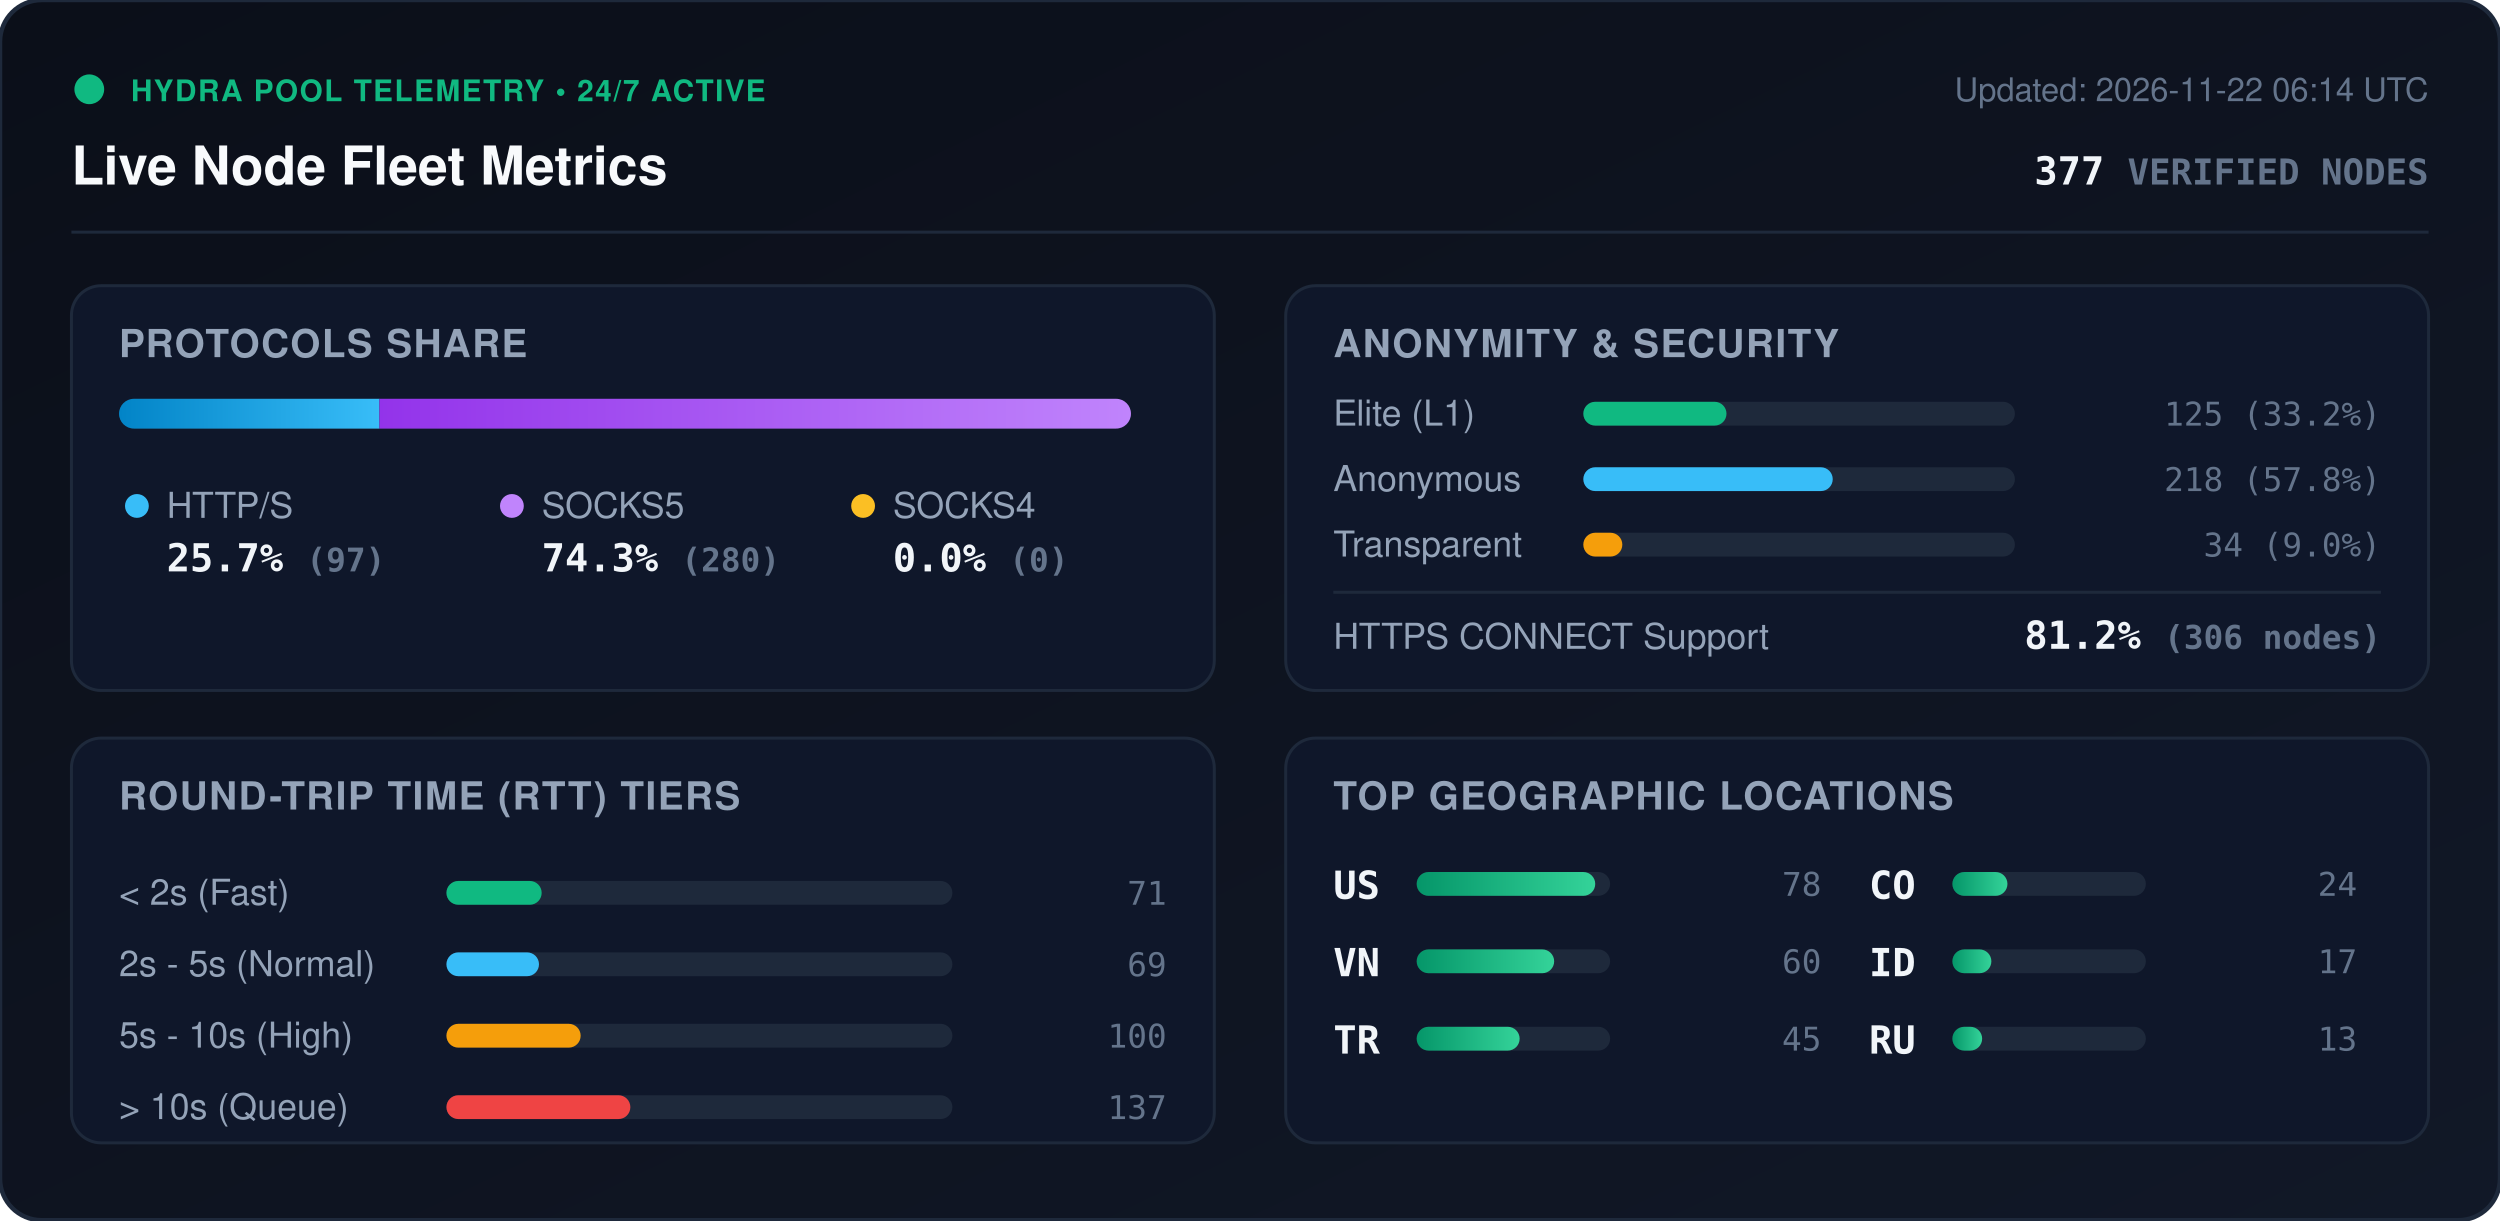
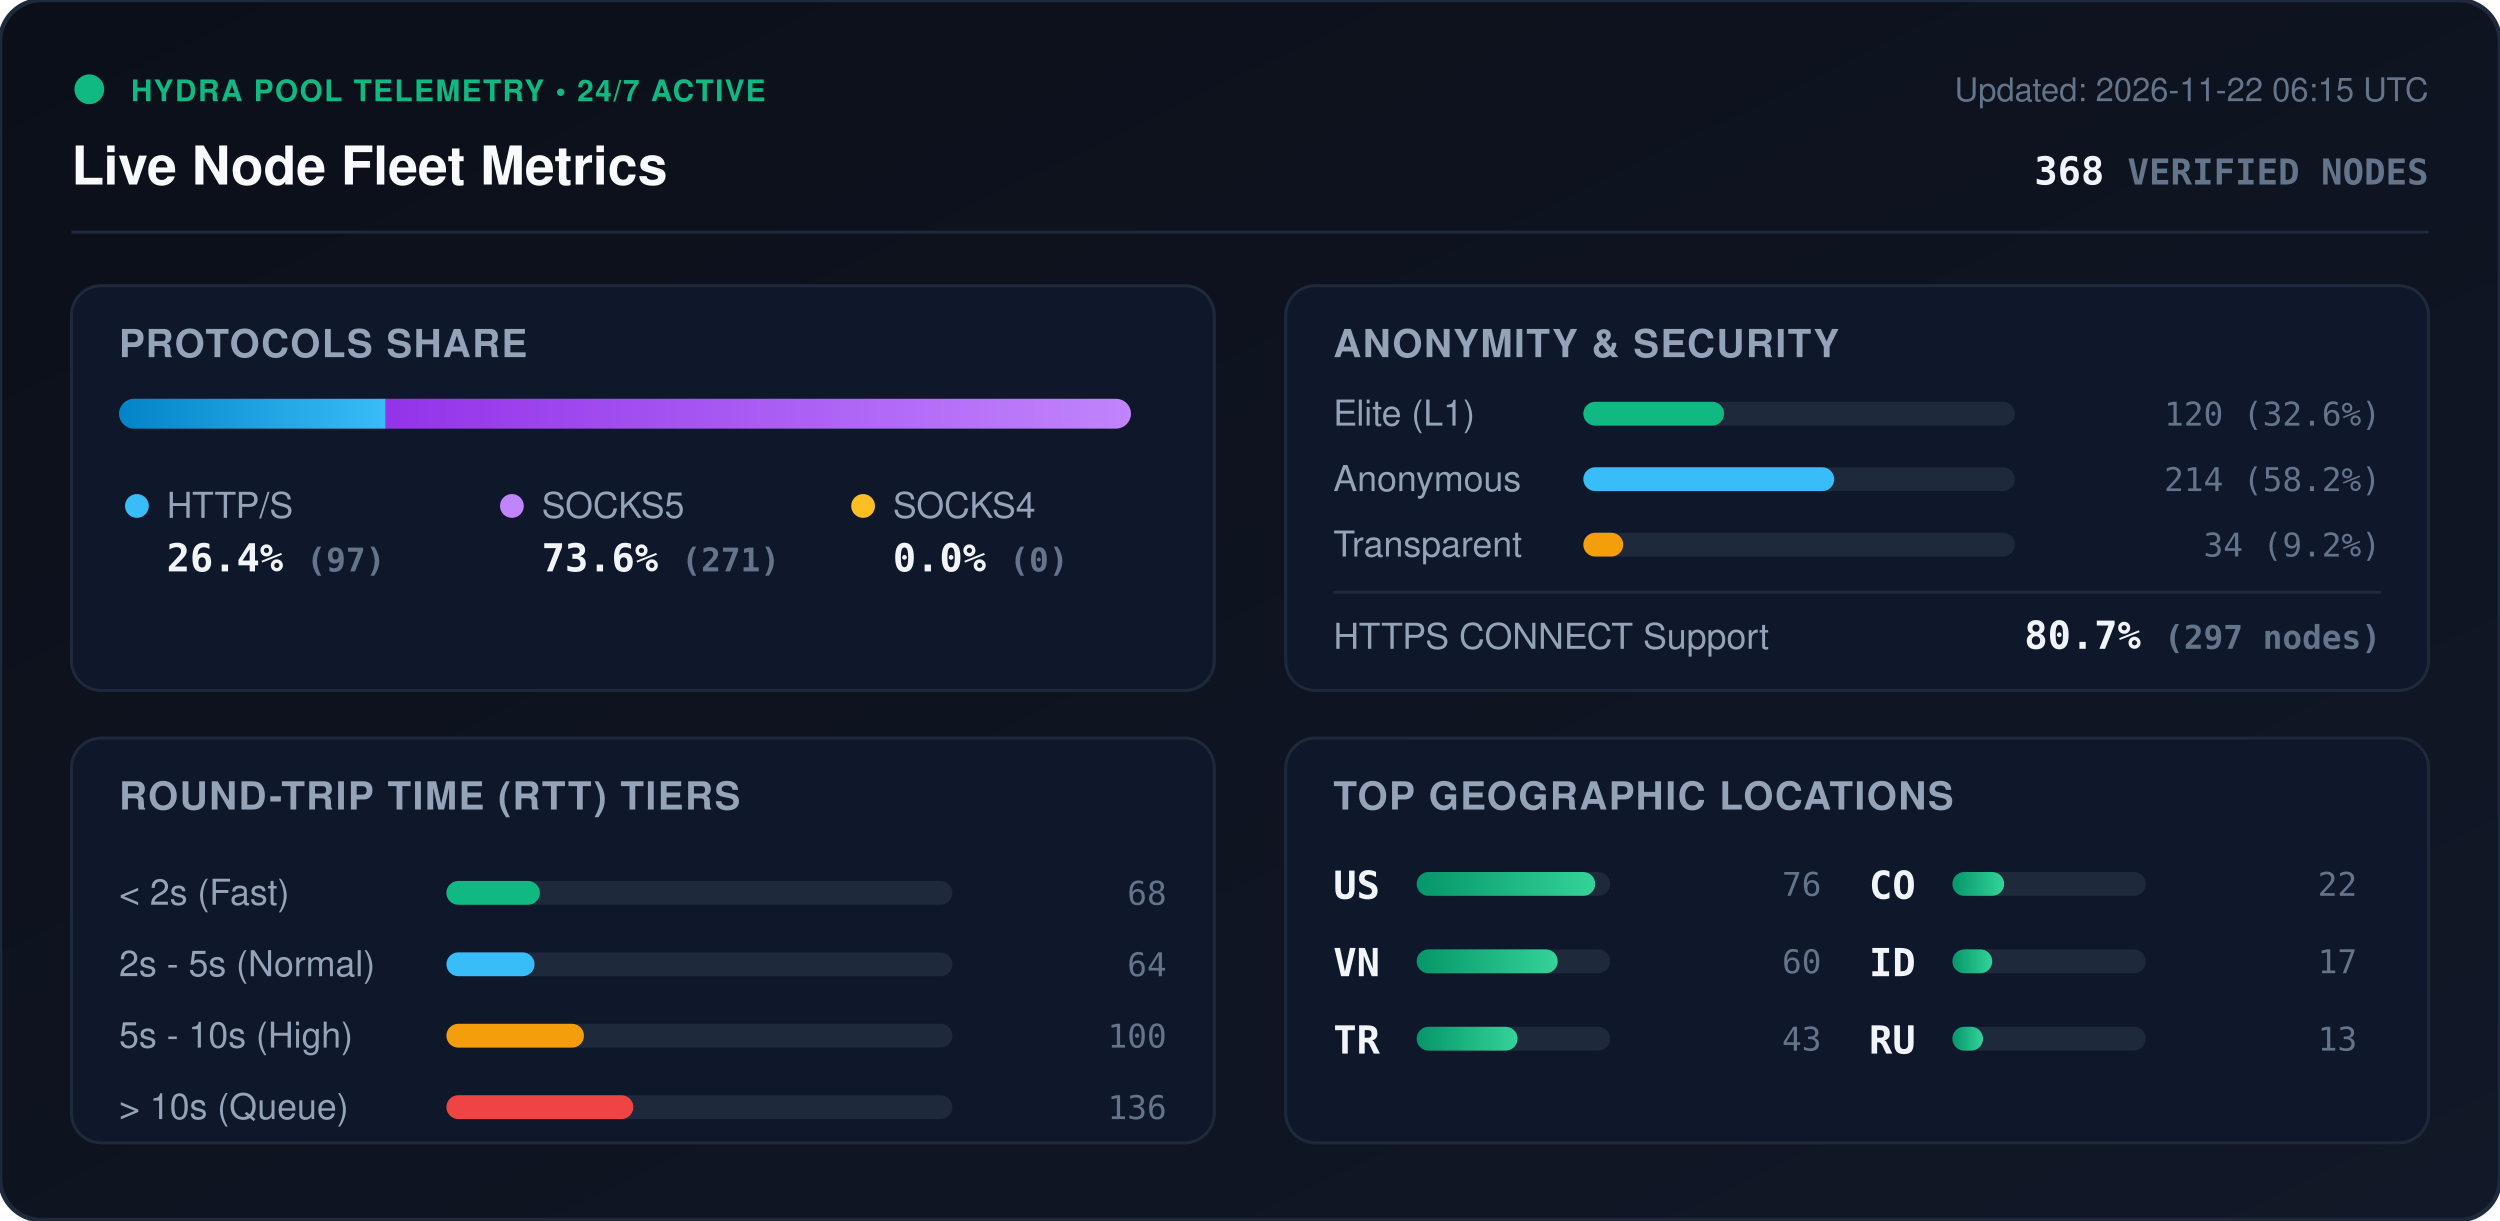
<svg xmlns="http://www.w3.org/2000/svg" viewBox="0 0 840 410" width="840" height="410" style="max-width: 100%; height: auto;">
  <defs>
    <linearGradient id="bg" x1="0%" y1="0%" x2="100%" y2="100%">
      <stop offset="0%" stop-color="#0b0f19" />
      <stop offset="100%" stop-color="#111827" />
    </linearGradient>
    <linearGradient id="bar-http" x1="0%" y1="0%" x2="100%" y2="0%">
      <stop offset="0%" stop-color="#0284c7" />
      <stop offset="100%" stop-color="#38bdf8" />
    </linearGradient>
    <linearGradient id="bar-socks5" x1="0%" y1="0%" x2="100%" y2="0%">
      <stop offset="0%" stop-color="#9333ea" />
      <stop offset="100%" stop-color="#c084fc" />
    </linearGradient>
    <linearGradient id="bar-socks4" x1="0%" y1="0%" x2="100%" y2="0%">
      <stop offset="0%" stop-color="#d97706" />
      <stop offset="100%" stop-color="#fbbf24" />
    </linearGradient>
    <linearGradient id="bar-green" x1="0%" y1="0%" x2="100%" y2="0%">
      <stop offset="0%" stop-color="#059669" />
      <stop offset="100%" stop-color="#34d399" />
    </linearGradient>
    <clipPath id="prog-track-clip">
      <rect width="340.0" height="10" rx="5" />
    </clipPath>
    <style>
      .title { font: 700 18px -apple-system, BlinkMacSystemFont, 'Segoe UI', Helvetica, Arial, sans-serif; fill: #f8fafc; }
      .sub { font: 500 11px -apple-system, BlinkMacSystemFont, 'Segoe UI', Helvetica, Arial, sans-serif; fill: #64748b; }
      .section-hdr { font: 600 13px -apple-system, BlinkMacSystemFont, 'Segoe UI', Helvetica, Arial, sans-serif; fill: #94a3b8; letter-spacing: 0.5px; }
      .metric-val { font: 700 13px -apple-system, BlinkMacSystemFont, 'Segoe UI', Helvetica, Arial, sans-serif; fill: #f1f5f9; }
      .metric-lbl { font: 500 12px -apple-system, BlinkMacSystemFont, 'Segoe UI', Helvetica, Arial, sans-serif; fill: #94a3b8; }
      .badge-txt { font: 700 10px -apple-system, BlinkMacSystemFont, 'Segoe UI', Helvetica, Arial, sans-serif; fill: #10b981; letter-spacing: 0.5px; }
      .mono { font-family: ui-monospace, SFMono-Regular, Menlo, Monaco, Consolas, monospace; }
      .pulse { animation: beacon 2s infinite ease-in-out; }
      @keyframes beacon { 0%, 100% { opacity: 1; } 50% { opacity: 0.35; } }
    </style>
  </defs>
  <rect width="840" height="410" rx="14" fill="url(#bg)" stroke="#1e293b" stroke-width="1.5" />
  <g transform="translate(24, 24)">
    <circle cx="6" cy="6" r="5" fill="#10b981" class="pulse" />
    <text x="20" y="10" class="badge-txt">HYDRA POOL TELEMETRY • 24/7 ACTIVE</text>
    <text x="0" y="38" class="title">Live Node Fleet Metrics</text>
-     <text x="792" y="10" text-anchor="end" class="sub">Updated: 2026-11-22 06:14 UTC</text>
-     <text x="792" y="38" text-anchor="end" class="metric-val mono" fill="#38bdf8">377 <tspan font-size="12" fill="#64748b">VERIFIED NODES</tspan>
+     <text x="792" y="10" text-anchor="end" class="sub">Updated: 2026-11-22 06:15 UTC</text>
+     <text x="792" y="38" text-anchor="end" class="metric-val mono" fill="#38bdf8">368 <tspan font-size="12" fill="#64748b">VERIFIED NODES</tspan>
    </text>
  </g>
  <line x1="24" y1="78" x2="816" y2="78" stroke="#1e293b" stroke-width="1" />
  <g transform="translate(24, 96)">
    <rect width="384" height="136" rx="10" fill="#0f172a" stroke="#1e293b" />
    <text x="16" y="24" class="section-hdr">PROTOCOLS SHARE</text>
    <g transform="translate(16, 38)">
      <rect width="340.0" height="10" rx="5" fill="#1e293b" />
      <g clip-path="url(#prog-track-clip)">
-         <rect x="0" width="87.5" height="10" fill="url(#bar-http)" />
-         <rect x="87.5" width="252.5" height="10" fill="url(#bar-socks5)" />
+         <rect x="0" width="89.6" height="10" fill="url(#bar-http)" />
+         <rect x="89.6" width="250.4" height="10" fill="url(#bar-socks5)" />
        <rect x="340.0" width="0.0" height="10" fill="url(#bar-socks4)" />
      </g>
    </g>
    <g transform="translate(16, 68)">
      <circle cx="6" cy="6" r="4" fill="#38bdf8" />
      <text x="16" y="10" class="metric-lbl">HTTP/S</text>
-       <text x="16" y="28" class="metric-val mono">25.7% <tspan font-size="11" fill="#64748b">(97)</tspan>
+       <text x="16" y="28" class="metric-val mono">26.4% <tspan font-size="11" fill="#64748b">(97)</tspan>
      </text>
      <circle cx="132" cy="6" r="4" fill="#c084fc" />
      <text x="142" y="10" class="metric-lbl">SOCKS5</text>
-       <text x="142" y="28" class="metric-val mono">74.3% <tspan font-size="11" fill="#64748b">(280)</tspan>
+       <text x="142" y="28" class="metric-val mono">73.6% <tspan font-size="11" fill="#64748b">(271)</tspan>
      </text>
      <circle cx="250" cy="6" r="4" fill="#fbbf24" />
      <text x="260" y="10" class="metric-lbl">SOCKS4</text>
      <text x="260" y="28" class="metric-val mono">0.0% <tspan font-size="11" fill="#64748b">(0)</tspan>
      </text>
    </g>
  </g>
  <g transform="translate(432, 96)">
    <rect width="384" height="136" rx="10" fill="#0f172a" stroke="#1e293b" />
    <text x="16" y="24" class="section-hdr">ANONYMITY &amp; SECURITY</text>
    <text x="16" y="47" class="metric-lbl">Elite (L1)</text>
    <rect x="100" y="39" width="145.0" height="8" rx="4" fill="#1e293b" />
-     <rect x="100" y="39" width="48.1" height="8" rx="4" fill="#10b981" />
-     <text x="368" y="47" text-anchor="end" class="mono sub" fill="#e2e8f0">125 (33.2%)</text>
+     <rect x="100" y="39" width="47.3" height="8" rx="4" fill="#10b981" />
+     <text x="368" y="47" text-anchor="end" class="mono sub" fill="#e2e8f0">120 (32.6%)</text>
    <text x="16" y="69" class="metric-lbl">Anonymous</text>
    <rect x="100" y="61" width="145.0" height="8" rx="4" fill="#1e293b" />
-     <rect x="100" y="61" width="83.8" height="8" rx="4" fill="#38bdf8" />
-     <text x="368" y="69" text-anchor="end" class="mono sub" fill="#e2e8f0">218 (57.8%)</text>
+     <rect x="100" y="61" width="84.3" height="8" rx="4" fill="#38bdf8" />
+     <text x="368" y="69" text-anchor="end" class="mono sub" fill="#e2e8f0">214 (58.2%)</text>
    <text x="16" y="91" class="metric-lbl">Transparent</text>
    <rect x="100" y="83" width="145.0" height="8" rx="4" fill="#1e293b" />
-     <rect x="100" y="83" width="13.1" height="8" rx="4" fill="#f59e0b" />
-     <text x="368" y="91" text-anchor="end" class="mono sub" fill="#e2e8f0">34 (9.0%)</text>
+     <rect x="100" y="83" width="13.4" height="8" rx="4" fill="#f59e0b" />
+     <text x="368" y="91" text-anchor="end" class="mono sub" fill="#e2e8f0">34 (9.2%)</text>
    <line x1="16" y1="103" x2="368" y2="103" stroke="#1e293b" stroke-width="1" />
    <text x="16" y="122" class="metric-lbl">HTTPS CONNECT Support</text>
-     <text x="368" y="122" text-anchor="end" class="metric-val mono" fill="#34d399">81.2% <tspan font-size="11" fill="#64748b">(306 nodes)</tspan>
+     <text x="368" y="122" text-anchor="end" class="metric-val mono" fill="#34d399">80.7% <tspan font-size="11" fill="#64748b">(297 nodes)</tspan>
    </text>
  </g>
  <g transform="translate(24, 248)">
    <rect width="384" height="136" rx="10" fill="#0f172a" stroke="#1e293b" />
    <text x="16" y="24" class="section-hdr">ROUND-TRIP TIME (RTT) TIERS</text>
    <g transform="translate(16, 42)">
      <text x="0" y="14" class="metric-lbl">&lt; 2s (Fast)</text>
      <rect x="110" y="6" width="170" height="8" rx="4" fill="#1e293b" />
-       <rect x="110" y="6" width="32.0" height="8" rx="4" fill="#10b981" />
-       <text x="352" y="14" text-anchor="end" class="mono sub">71</text>
+       <rect x="110" y="6" width="31.4" height="8" rx="4" fill="#10b981" />
+       <text x="352" y="14" text-anchor="end" class="mono sub">68</text>
      <text x="0" y="38" class="metric-lbl">2s - 5s (Normal)</text>
      <rect x="110" y="30" width="170" height="8" rx="4" fill="#1e293b" />
-       <rect x="110" y="30" width="31.1" height="8" rx="4" fill="#38bdf8" />
-       <text x="352" y="38" text-anchor="end" class="mono sub">69</text>
+       <rect x="110" y="30" width="29.6" height="8" rx="4" fill="#38bdf8" />
+       <text x="352" y="38" text-anchor="end" class="mono sub">64</text>
      <text x="0" y="62" class="metric-lbl">5s - 10s (High)</text>
      <rect x="110" y="54" width="170" height="8" rx="4" fill="#1e293b" />
-       <rect x="110" y="54" width="45.1" height="8" rx="4" fill="#f59e0b" />
+       <rect x="110" y="54" width="46.2" height="8" rx="4" fill="#f59e0b" />
      <text x="352" y="62" text-anchor="end" class="mono sub">100</text>
      <text x="0" y="86" class="metric-lbl">&gt; 10s (Queue)</text>
      <rect x="110" y="78" width="170" height="8" rx="4" fill="#1e293b" />
-       <rect x="110" y="78" width="61.8" height="8" rx="4" fill="#ef4444" />
-       <text x="352" y="86" text-anchor="end" class="mono sub">137</text>
+       <rect x="110" y="78" width="62.8" height="8" rx="4" fill="#ef4444" />
+       <text x="352" y="86" text-anchor="end" class="mono sub">136</text>
    </g>
  </g>
  <g transform="translate(432, 248)">
    <rect width="384" height="136" rx="10" fill="#0f172a" stroke="#1e293b" />
    <text x="16" y="24" class="section-hdr">TOP GEOGRAPHIC LOCATIONS</text>
    <g transform="translate(16, 42)">
      <g transform="translate(0, 0)">
        <text x="0" y="12" class="mono metric-val" font-size="12">US</text>
        <rect x="28" y="3" width="65" height="8" rx="4" fill="#1e293b" />
        <rect x="28" y="3" width="60.0" height="8" rx="4" fill="url(#bar-green)" />
-         <text x="164" y="11" text-anchor="end" class="mono sub">78</text>
+         <text x="164" y="11" text-anchor="end" class="mono sub">76</text>
      </g>
      <g transform="translate(0, 26)">
        <text x="0" y="12" class="mono metric-val" font-size="12">VN</text>
        <rect x="28" y="3" width="65" height="8" rx="4" fill="#1e293b" />
-         <rect x="28" y="3" width="46.2" height="8" rx="4" fill="url(#bar-green)" />
+         <rect x="28" y="3" width="47.4" height="8" rx="4" fill="url(#bar-green)" />
        <text x="164" y="11" text-anchor="end" class="mono sub">60</text>
      </g>
      <g transform="translate(0, 52)">
        <text x="0" y="12" class="mono metric-val" font-size="12">TR</text>
        <rect x="28" y="3" width="65" height="8" rx="4" fill="#1e293b" />
-         <rect x="28" y="3" width="34.6" height="8" rx="4" fill="url(#bar-green)" />
-         <text x="164" y="11" text-anchor="end" class="mono sub">45</text>
+         <rect x="28" y="3" width="33.9" height="8" rx="4" fill="url(#bar-green)" />
+         <text x="164" y="11" text-anchor="end" class="mono sub">43</text>
      </g>
      <g transform="translate(180, 0)">
        <text x="0" y="12" class="mono metric-val" font-size="12">CO</text>
        <rect x="28" y="3" width="65" height="8" rx="4" fill="#1e293b" />
-         <rect x="28" y="3" width="18.5" height="8" rx="4" fill="url(#bar-green)" />
-         <text x="164" y="11" text-anchor="end" class="mono sub">24</text>
+         <rect x="28" y="3" width="17.4" height="8" rx="4" fill="url(#bar-green)" />
+         <text x="164" y="11" text-anchor="end" class="mono sub">22</text>
      </g>
      <g transform="translate(180, 26)">
        <text x="0" y="12" class="mono metric-val" font-size="12">ID</text>
        <rect x="28" y="3" width="65" height="8" rx="4" fill="#1e293b" />
-         <rect x="28" y="3" width="13.1" height="8" rx="4" fill="url(#bar-green)" />
+         <rect x="28" y="3" width="13.4" height="8" rx="4" fill="url(#bar-green)" />
        <text x="164" y="11" text-anchor="end" class="mono sub">17</text>
      </g>
      <g transform="translate(180, 52)">
        <text x="0" y="12" class="mono metric-val" font-size="12">RU</text>
        <rect x="28" y="3" width="65" height="8" rx="4" fill="#1e293b" />
-         <rect x="28" y="3" width="10.0" height="8" rx="4" fill="url(#bar-green)" />
+         <rect x="28" y="3" width="10.3" height="8" rx="4" fill="url(#bar-green)" />
        <text x="164" y="11" text-anchor="end" class="mono sub">13</text>
      </g>
    </g>
  </g>
</svg>
